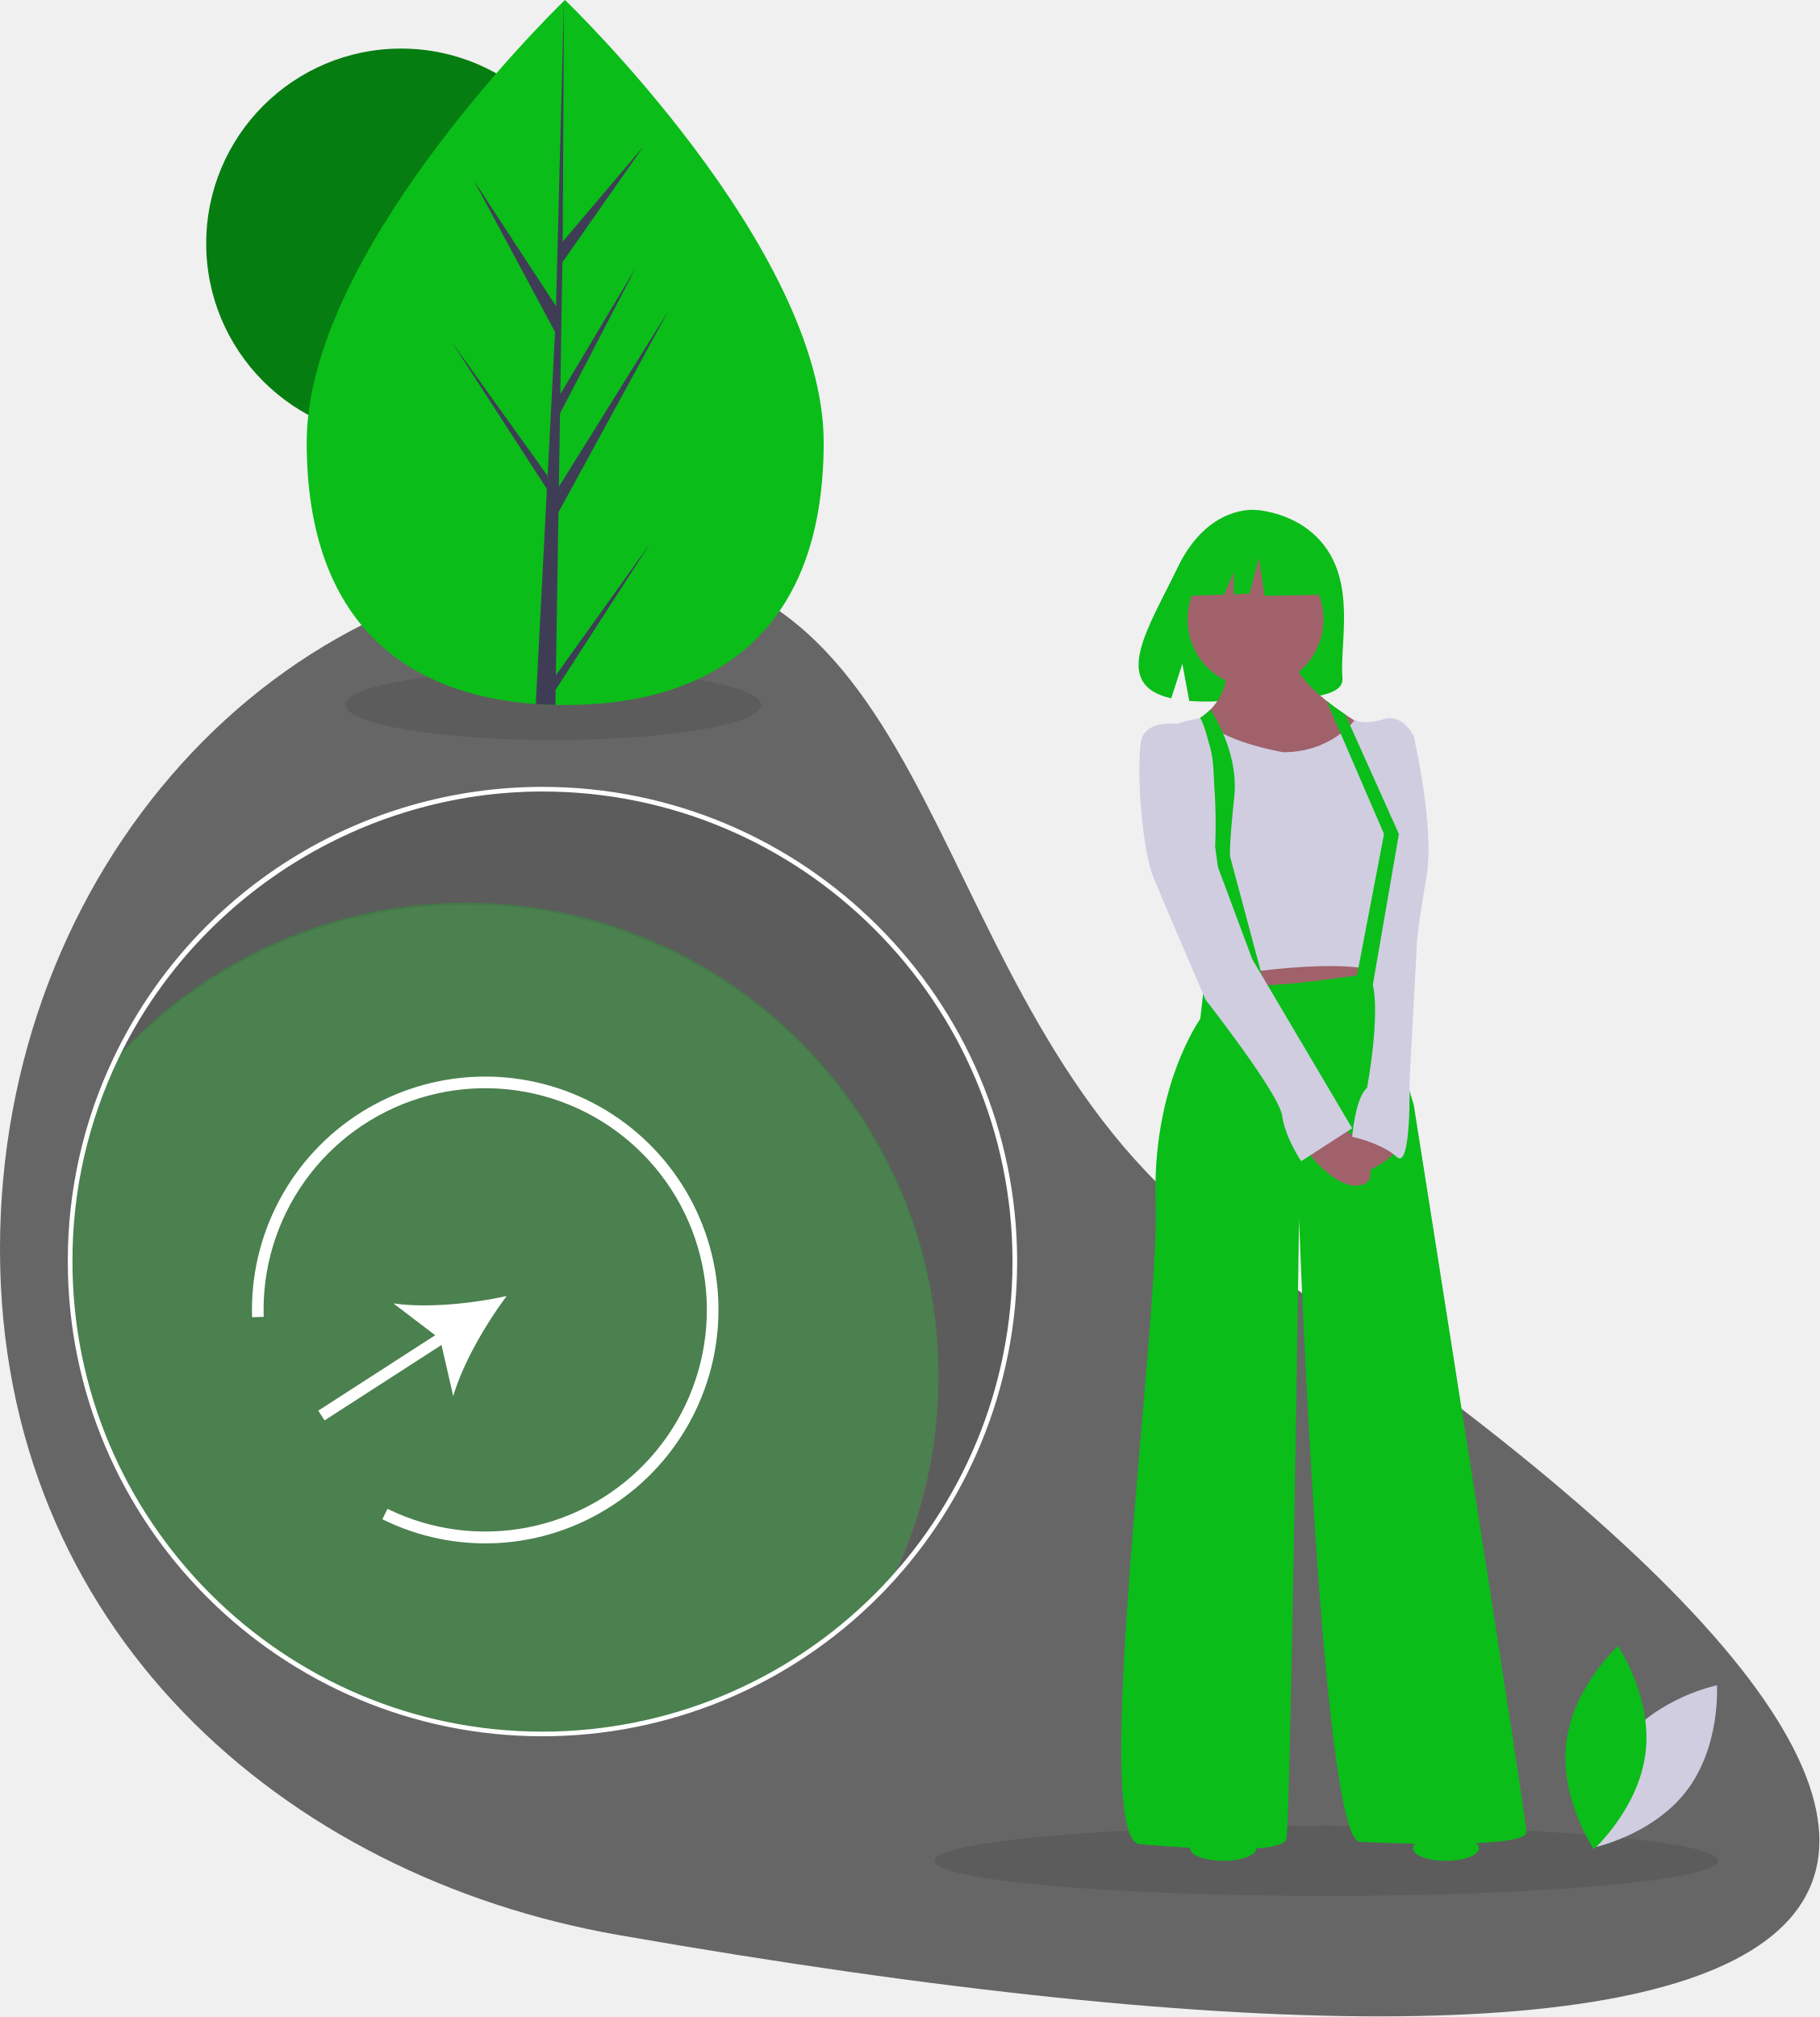
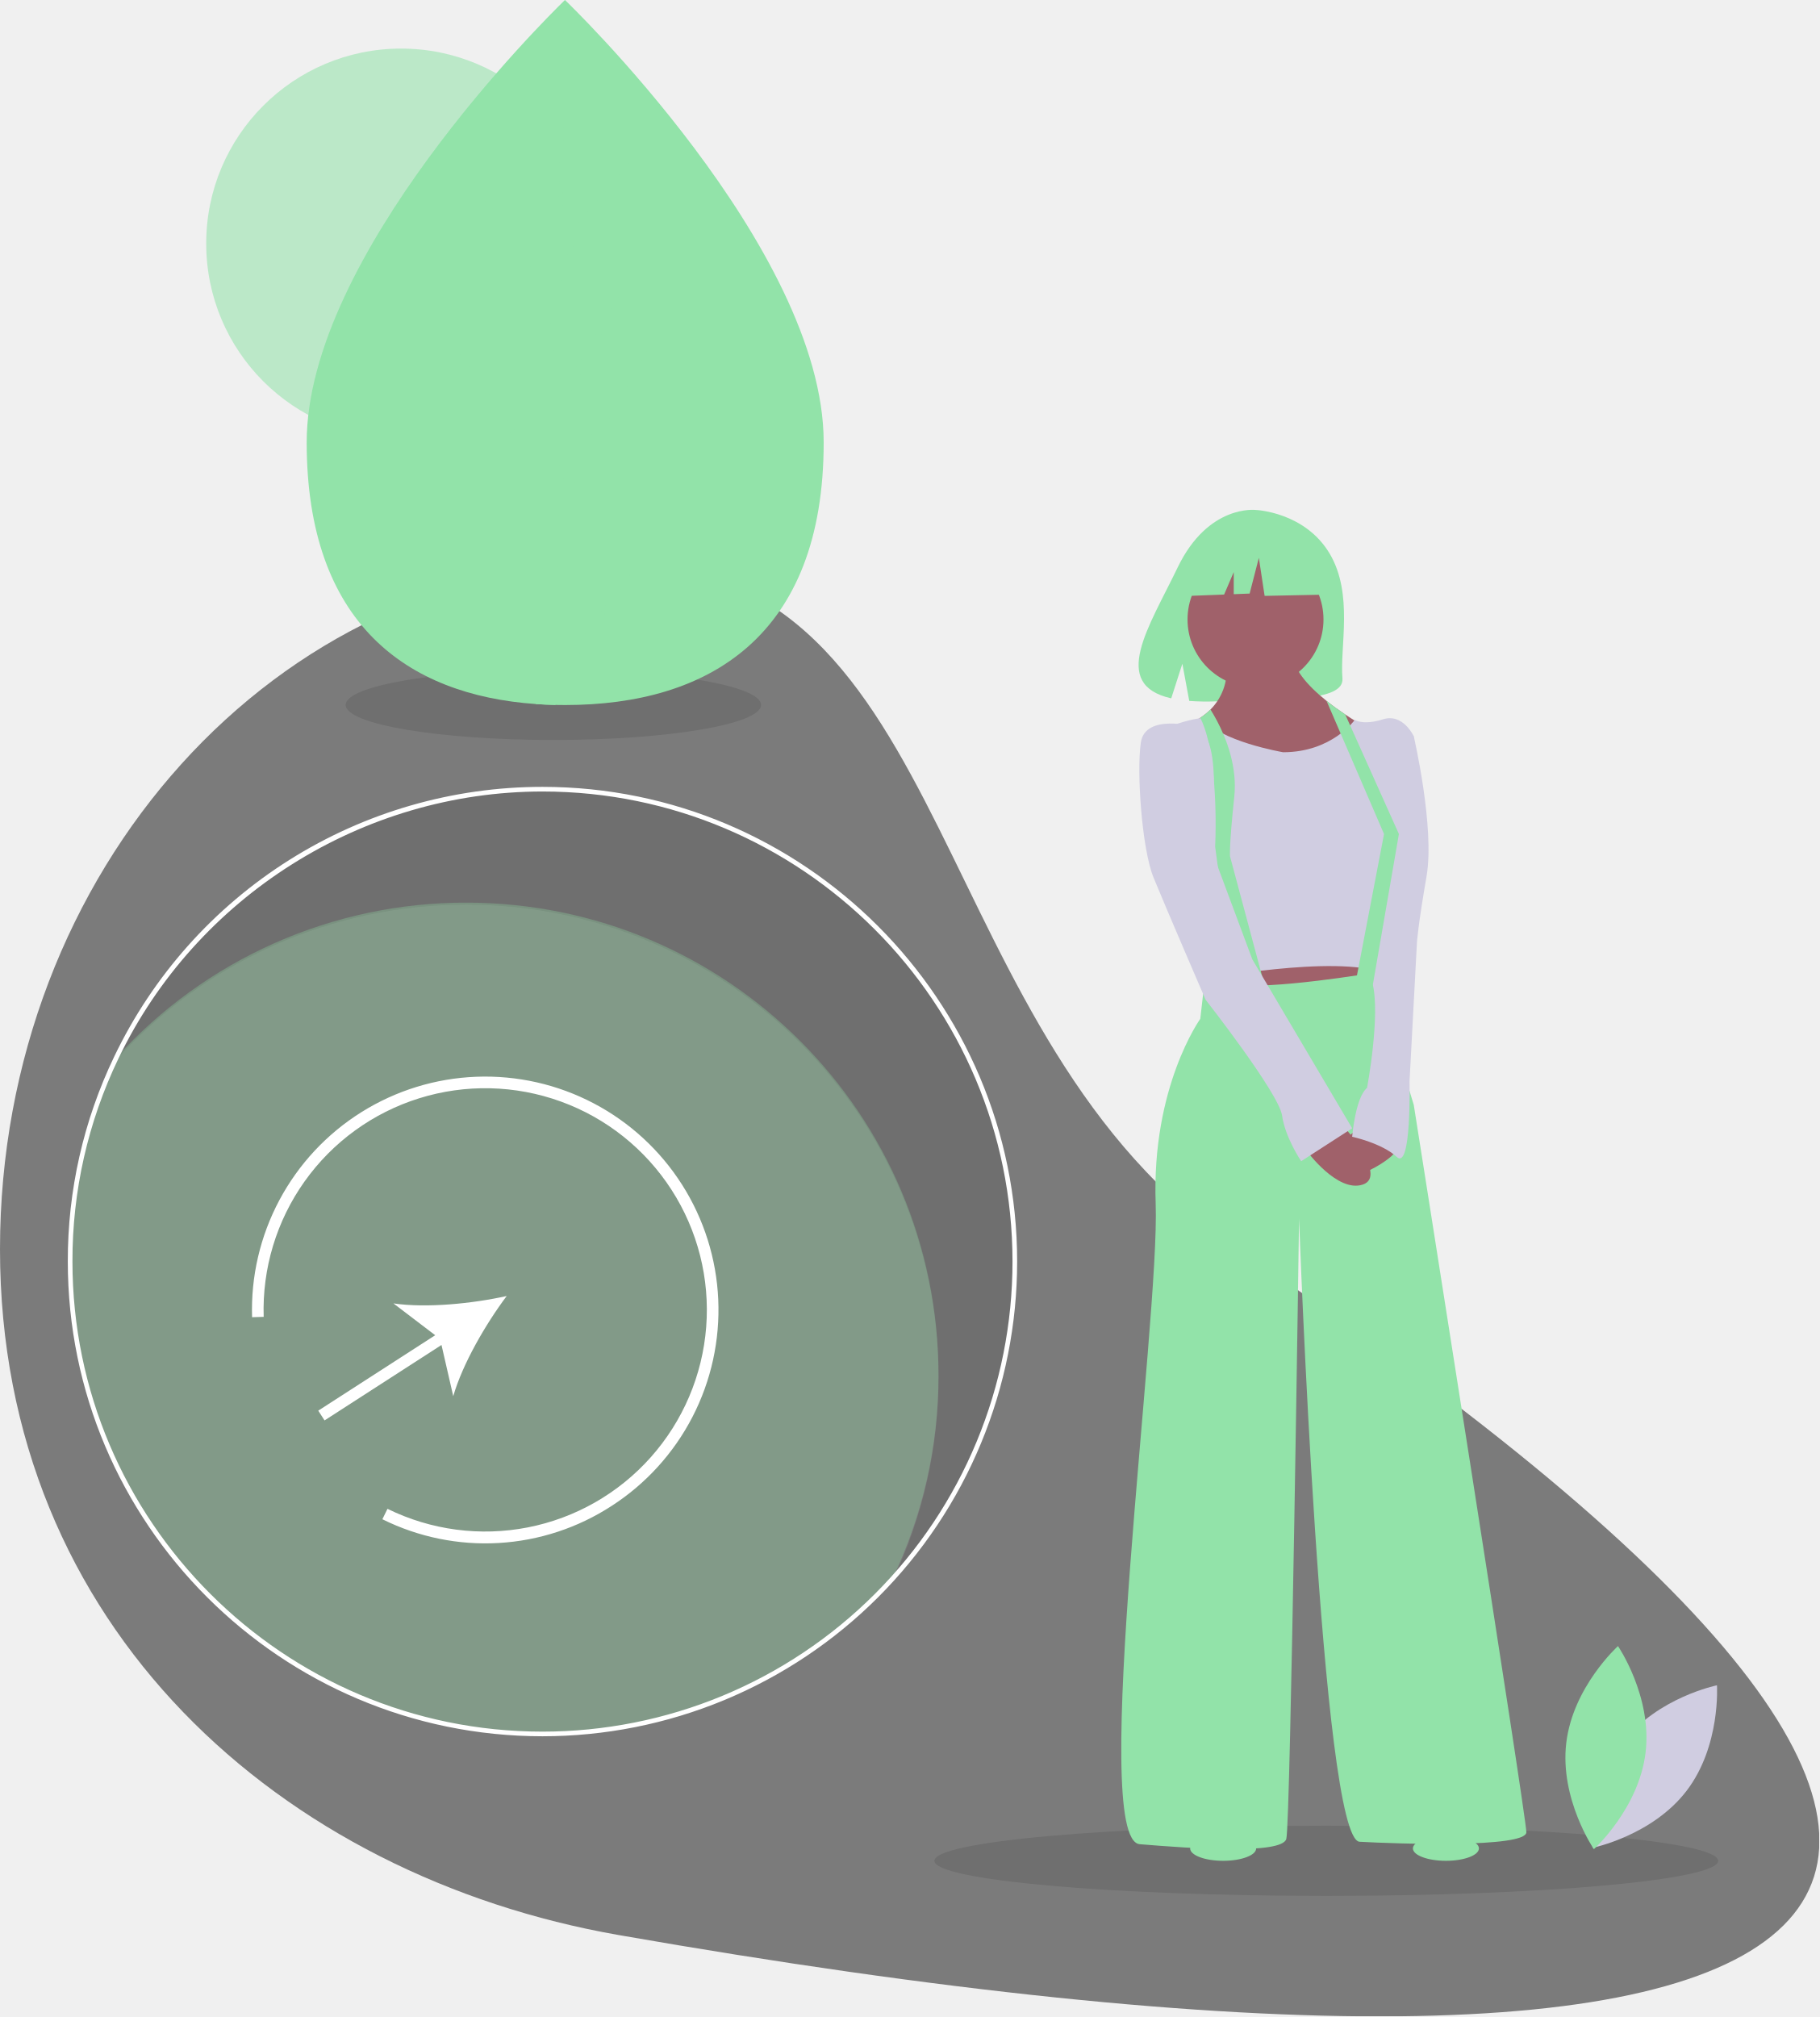
<svg xmlns="http://www.w3.org/2000/svg" width="784" height="869" viewBox="0 0 784 869" fill="none">
-   <g clip-path="url(#clip0_359_102)">
-     <path d="M533.24 538.196C960.679 824.193 821.76 930.762 266.62 833.7C121.57 808.34 0 701.399 0 538.196C0 374.994 119.37 242.692 266.62 242.692C413.87 242.692 397.6 447.44 533.24 538.196Z" fill="#666666" />
-     <path opacity="0.1" d="M571.456 816.814C664.715 816.814 740.315 810.05 740.315 801.706C740.315 793.362 664.715 786.597 571.456 786.597C478.197 786.597 402.597 793.362 402.597 801.706C402.597 810.05 478.197 816.814 571.456 816.814Z" fill="black" />
-     <path opacity="0.1" d="M238.428 318.814C287.857 318.814 327.928 312.05 327.928 303.706C327.928 295.362 287.857 288.598 238.428 288.598C188.998 288.598 148.928 295.362 148.928 303.706C148.928 312.05 188.998 318.814 238.428 318.814Z" fill="black" />
-     <path opacity="0.1" d="M233.737 340.899C195.335 340.891 157.715 351.748 125.221 372.214C92.728 392.68 66.687 421.921 50.107 456.559C69.166 435.504 92.43 418.681 118.396 407.178C144.363 395.675 172.454 389.748 200.854 389.779C313.252 389.779 404.374 480.901 404.374 593.3C404.42 623.708 397.622 653.736 384.484 681.16C418.509 643.754 437.33 594.985 437.257 544.419C437.257 432.021 346.135 340.899 233.737 340.899Z" fill="black" />
-     <path opacity="0.3" d="M404.374 592.411C404.42 622.819 397.622 652.848 384.484 680.271C365.425 701.326 342.161 718.149 316.195 729.652C290.228 741.155 262.137 747.082 233.737 747.051C121.339 747.051 30.217 655.929 30.217 543.53C30.171 513.122 36.969 483.094 50.107 455.67C69.166 434.615 92.43 417.792 118.396 406.289C144.363 394.786 172.454 388.859 200.854 388.891C313.252 388.891 404.374 480.013 404.374 592.411Z" fill="#0ABD19" />
-     <path d="M233.737 748.05C120.964 748.05 29.217 656.303 29.217 543.531C29.135 512.969 35.968 482.784 49.205 455.238C65.867 420.43 92.035 391.045 124.689 370.479C157.342 349.912 195.147 339.003 233.737 339.01C346.51 339.01 438.257 430.758 438.257 543.531C438.259 570.389 432.97 596.985 422.693 621.799C412.415 646.613 397.35 669.16 378.359 688.152C359.367 707.144 336.82 722.208 312.006 732.486C287.191 742.763 260.596 748.052 233.737 748.05ZM233.737 341.01C156.248 341.01 84.522 386.187 51.009 456.103C37.901 483.38 31.135 513.268 31.217 543.531C31.217 655.201 122.067 746.05 233.737 746.05C260.333 746.052 286.669 740.815 311.24 730.638C335.812 720.461 358.139 705.544 376.945 686.738C395.751 667.932 410.668 645.606 420.845 621.034C431.022 596.462 436.259 570.127 436.257 543.531C436.257 431.86 345.407 341.01 233.737 341.01Z" fill="white" />
-     <path d="M699.356 750.635C684.574 769.966 686.264 796.093 686.264 796.093C686.264 796.093 711.92 790.876 726.702 771.544C741.484 752.213 739.793 726.086 739.793 726.086C739.793 726.086 714.137 731.303 699.356 750.635Z" fill="#D0CDE1" />
-     <path d="M709.042 754.976C706.174 779.142 686.756 796.703 686.756 796.703C686.756 796.703 671.99 775.084 674.858 750.919C677.727 726.753 697.144 709.191 697.144 709.191C697.144 709.191 711.911 730.811 709.042 754.976Z" fill="#0ABD19" />
-     <path d="M172.828 188.89C219.208 188.89 256.807 151.291 256.807 104.911C256.807 58.53 219.208 20.931 172.828 20.931C126.447 20.931 88.849 58.53 88.849 104.911C88.849 151.291 126.447 188.89 172.828 188.89Z" fill="#067D10" />
-     <path d="M354.901 190.533C354.942 274.417 305.088 303.727 243.578 303.756C242.149 303.757 240.727 303.742 239.312 303.711C236.461 303.651 233.64 303.522 230.849 303.325C175.332 299.421 132.182 268.653 132.144 190.641C132.105 109.908 235.238 7.975 242.972 0.438C242.979 0.438 242.979 0.438 242.986 0.431C243.28 0.144 243.43 0 243.43 0C243.43 0 354.861 106.655 354.901 190.533Z" fill="#0ABD19" />
-     <path d="M239.518 290.927L280.226 233.991L239.418 297.175L239.312 303.711C236.461 303.651 233.64 303.522 230.849 303.325L235.197 219.405L235.162 218.755L235.237 218.632L235.651 210.702L194.679 147.4L235.771 204.762L235.874 206.443L239.159 143.038L204.079 77.621L239.584 131.895L242.972 0.438L242.986 0L242.986 0.431L242.462 104.099L277.326 62.984L242.316 113.027L241.421 169.8L273.981 115.301L241.295 178.147L240.798 209.715L288.052 133.854L240.618 220.728L239.518 290.927Z" fill="#3F3D56" />
-     <path d="M572.956 238.594C562.281 220.557 541.162 219.716 541.162 219.716C541.162 219.716 520.583 217.085 507.382 244.555C495.077 270.159 478.095 294.881 504.648 300.875L509.444 285.947L512.414 301.986C516.195 302.258 519.988 302.323 523.775 302.181C552.211 301.262 579.292 302.449 578.42 292.245C577.261 278.68 583.227 255.949 572.956 238.594Z" fill="#0ABD19" />
-     <path d="M525.862 407.843L528.608 435.301L592.22 428.437L593.593 407.843H525.862Z" fill="#A0616A" />
-     <path d="M518.998 422.945L517.167 438.962C517.167 438.962 496.116 468.251 497.946 518.592C499.777 568.933 469.115 792.72 491.081 794.55C513.048 796.381 552.405 799.127 554.236 792.262C556.067 785.398 559.728 524.999 559.728 524.999C559.728 524.999 569.338 792.587 585.813 793.502C602.289 794.418 657.663 796.248 657.663 789.384C657.663 782.519 609.153 476.031 609.153 476.031L601.373 450.403L593.593 418.826C593.593 418.826 545.083 427.064 531.812 423.86C518.54 420.657 518.998 422.945 518.998 422.945Z" fill="#0ABD19" />
-     <path d="M540.964 296.178C557.14 296.178 570.254 283.065 570.254 266.889C570.254 250.713 557.14 237.6 540.964 237.6C524.789 237.6 511.675 250.713 511.675 266.889C511.675 283.065 524.789 296.178 540.964 296.178Z" fill="#A0616A" />
-     <path d="M592.22 315.399L586.66 323.49L583.1 328.666L577.118 337.366L547.371 339.654C547.371 339.654 540.145 337.32 531.807 333.911C528.727 332.647 525.492 331.238 522.416 329.741C510.485 323.948 500.912 316.877 511.675 312.195C513.587 311.375 515.423 310.389 517.162 309.248C518.745 308.214 520.219 307.021 521.56 305.688C524.318 302.925 526.359 299.531 527.508 295.8C528.656 292.069 528.877 288.115 528.15 284.279L556.982 280.161C556.144 287.474 563.416 295.45 571.567 301.963C574.244 304.109 577.022 306.091 579.635 307.839C586.486 312.424 592.22 315.399 592.22 315.399Z" fill="#A0616A" />
-     <path d="M552.863 324.094C552.863 324.094 524.718 319.289 518.311 309.221C518.311 309.221 490.624 312.653 492.912 327.298C495.2 341.942 518.082 422.03 518.082 422.03C518.082 422.03 575.288 411.046 596.339 419.284L609.153 317.23C609.153 317.23 604.577 307.161 595.882 309.907C587.186 312.653 583.754 310.136 583.754 310.136C583.754 310.136 573.915 324.094 552.863 324.094Z" fill="#D0CDE1" />
-     <path d="M578.491 484.727C578.491 484.727 598.17 506.693 587.186 510.355C576.203 514.016 562.931 495.71 562.931 495.71L578.491 484.727Z" fill="#A0616A" />
-     <path d="M584.898 486.557C584.898 486.557 568.881 497.541 574.83 504.863C580.779 512.185 601.373 498.456 601.373 495.71C601.373 492.964 584.898 486.557 584.898 486.557Z" fill="#A0616A" />
-     <path d="M545.541 427.064L532.269 429.352L523.574 364.824C524.076 353.118 523.689 341.39 522.416 329.742C521.446 321.962 519.826 314.484 517.162 309.248C518.745 308.214 520.219 307.021 521.56 305.688C524.746 310.736 530.558 321.426 531.807 333.911C532.134 337.037 532.135 340.189 531.812 343.315C529.523 364.824 529.981 368.943 529.981 368.943L545.541 427.064Z" fill="#0ABD19" />
-     <path d="M514.879 313.111C514.879 313.111 493.37 307.161 491.539 319.975C489.709 332.789 491.997 365.74 497.031 378.096C502.065 390.452 519.455 430.725 519.455 430.725C519.455 430.725 551.033 470.997 552.406 480.608C553.778 490.218 560.643 500.286 560.643 500.286L582.61 486.1L539.591 413.334L520.828 362.994C520.828 362.994 528.608 317.23 514.879 313.111Z" fill="#D0CDE1" />
-     <path d="M599.085 314.941L609.153 317.23C609.153 317.23 618.306 356.587 614.645 377.638C610.984 398.69 610.526 406.012 610.526 406.012L607.323 465.963C607.323 465.963 608.238 504.405 601.831 498.456C595.424 492.507 582.61 489.761 582.61 489.761C582.61 489.761 583.983 472.828 589.017 468.709C589.017 468.709 594.966 437.132 591.305 423.403C587.644 409.673 599.085 314.941 599.085 314.941Z" fill="#D0CDE1" />
-     <path d="M602.746 359.333L591.076 426.835L583.983 423.86L596.339 359.333L583.1 328.666L571.567 301.963C574.244 304.109 577.022 306.091 579.635 307.839L586.66 323.49L602.746 359.333Z" fill="#0ABD19" />
-     <path d="M568.236 236.855L547.372 225.926L518.559 230.397L512.598 256.726L527.437 256.155L531.583 246.482V255.996L538.43 255.732L542.404 240.332L544.888 256.726L569.23 256.229L568.236 236.855Z" fill="#0ABD19" />
-     <path d="M527.019 801.706C534.873 801.706 541.239 799.319 541.239 796.374C541.239 793.429 534.873 791.041 527.019 791.041C519.166 791.041 512.8 793.429 512.8 796.374C512.8 799.319 519.166 801.706 527.019 801.706Z" fill="#0ABD19" />
-     <path d="M623.003 801.706C630.856 801.706 637.222 799.319 637.222 796.374C637.222 793.429 630.856 791.041 623.003 791.041C615.149 791.041 608.783 793.429 608.783 796.374C608.783 799.319 615.149 801.706 623.003 801.706Z" fill="#0ABD19" />
-     <path d="M263.546 648.795C249 658.26 232.238 663.769 214.913 664.778C197.589 665.788 180.3 662.262 164.754 654.549L166.955 650.059C185.694 659.265 206.933 662.076 227.422 658.063C247.91 654.049 266.519 643.433 280.399 627.838C294.28 612.242 302.668 592.528 304.279 571.713C305.89 550.897 300.635 530.127 289.319 512.582C278.003 495.037 261.249 481.683 241.623 474.566C221.996 467.448 200.577 466.958 180.645 473.17C160.713 479.383 143.366 491.956 131.259 508.966C119.153 525.975 112.954 546.483 113.611 567.35L108.613 567.503C108.059 549.946 112.117 532.549 120.382 517.048C128.648 501.548 140.831 488.484 155.719 479.159C170.606 469.835 187.678 464.575 205.231 463.905C222.785 463.234 240.208 467.176 255.764 475.338C271.319 483.5 284.464 495.596 293.887 510.421C303.311 525.246 308.684 542.282 309.471 559.831C310.258 577.38 306.432 594.829 298.374 610.439C290.316 626.048 278.308 639.273 263.546 648.795Z" fill="white" />
-     <path d="M218.318 558.375C203.532 561.648 183.855 563.642 169.517 561.56L187.516 575.266L137.128 607.765L139.838 611.967L190.226 579.468L195.292 601.522C199.308 587.602 209.241 570.499 218.318 558.375Z" fill="white" />
+   <g clip-path="url(#clip0_424_3450)">
+     <mask id="mask0_424_3450" style="mask-type:luminance" maskUnits="userSpaceOnUse" x="0" y="0" width="784" height="869">
+       <path d="M783.928 0H0V868.734H783.928V0Z" fill="white" />
+     </mask>
+     <g mask="url(#mask0_424_3450)">
+       <path d="M533.24 538.196C960.679 824.193 821.76 930.762 266.62 833.7C121.57 808.34 0 701.399 0 538.196C0 374.994 119.37 242.692 266.62 242.692C413.87 242.692 397.6 447.44 533.24 538.196Z" fill="#7B7B7B" />
+       <path opacity="0.1" d="M571.456 816.814C664.715 816.814 740.315 810.05 740.315 801.706C740.315 793.362 664.715 786.597 571.456 786.597C478.197 786.597 402.597 793.362 402.597 801.706C402.597 810.05 478.197 816.814 571.456 816.814Z" fill="black" />
+       <path opacity="0.1" d="M238.428 318.814C287.857 318.814 327.928 312.05 327.928 303.706C327.928 295.362 287.857 288.598 238.428 288.598C188.998 288.598 148.928 295.362 148.928 303.706C148.928 312.05 188.998 318.814 238.428 318.814Z" fill="black" />
+       <path opacity="0.1" d="M233.737 340.899C195.335 340.891 157.715 351.748 125.221 372.214C92.727 392.68 66.686 421.921 50.106 456.559C69.165 435.504 92.43 418.681 118.396 407.178C144.363 395.675 172.454 389.748 200.854 389.779C313.252 389.779 404.374 480.901 404.374 593.3C404.42 623.708 397.622 653.736 384.484 681.16C418.509 643.754 437.33 594.985 437.257 544.419C437.257 432.021 346.135 340.899 233.737 340.899Z" fill="black" />
+       <path opacity="0.3" d="M404.374 592.411C404.42 622.819 397.622 652.848 384.484 680.271C365.425 701.326 342.161 718.149 316.195 729.652C290.228 741.155 262.137 747.082 233.737 747.051C121.339 747.051 30.217 655.929 30.217 543.53C30.171 513.122 36.969 483.094 50.107 455.67C69.166 434.615 92.43 417.792 118.396 406.289C144.363 394.786 172.454 388.859 200.854 388.891C313.252 388.891 404.374 480.013 404.374 592.411Z" fill="#92E3A9" />
+       <path d="M233.737 748.05C120.964 748.05 29.216 656.303 29.216 543.531C29.134 512.969 35.968 482.784 49.205 455.238C65.867 420.43 92.035 391.045 124.689 370.479C157.342 349.912 195.147 339.003 233.737 339.01C346.51 339.01 438.257 430.758 438.257 543.531C438.259 570.389 432.97 596.985 422.693 621.799C412.415 646.613 397.35 669.16 378.359 688.152C359.367 707.144 336.82 722.208 312.006 732.486C287.191 742.763 260.596 748.052 233.737 748.05ZM233.737 341.01C156.248 341.01 84.522 386.187 51.008 456.103C37.901 483.38 31.135 513.268 31.216 543.531C31.216 655.201 122.067 746.05 233.737 746.05C260.333 746.052 286.669 740.815 311.24 730.638C335.812 720.461 358.139 705.544 376.945 686.738C395.751 667.932 410.668 645.606 420.845 621.034C431.022 596.462 436.259 570.127 436.257 543.531C436.257 431.86 345.407 341.01 233.737 341.01Z" fill="white" />
+       <path d="M699.356 750.635C684.574 769.966 686.264 796.093 686.264 796.093C686.264 796.093 711.92 790.876 726.702 771.544C741.484 752.213 739.793 726.086 739.793 726.086C739.793 726.086 714.137 731.303 699.356 750.635Z" fill="#D0CDE1" />
+       <path d="M709.042 754.976C706.174 779.142 686.756 796.703 686.756 796.703C686.756 796.703 671.99 775.084 674.858 750.919C677.727 726.753 697.144 709.191 697.144 709.191C697.144 709.191 711.911 730.811 709.042 754.976Z" fill="#92E3A9" />
+       <path d="M172.828 188.89C219.208 188.89 256.807 151.291 256.807 104.911C256.807 58.53 219.208 20.931 172.828 20.931C126.447 20.931 88.849 58.53 88.849 104.911C88.849 151.291 126.447 188.89 172.828 188.89Z" fill="#92E3A9" fill-opacity="0.56" />
+       <path d="M354.901 190.533C354.942 274.417 305.088 303.727 243.578 303.756C242.149 303.757 240.727 303.742 239.312 303.711C236.461 303.651 233.64 303.522 230.849 303.325C175.332 299.421 132.182 268.653 132.144 190.641C132.105 109.908 235.238 7.975 242.972 0.438C242.979 0.438 242.979 0.438 242.986 0.431C243.28 0.144 243.43 0 243.43 0C243.43 0 354.861 106.655 354.901 190.533Z" fill="#92E3A9" />
+       <path d="M239.518 290.927L280.226 233.991L239.418 297.175L239.312 303.711C236.461 303.651 233.64 303.522 230.849 303.325L235.197 219.405L235.162 218.755L235.237 218.632L235.651 210.702L194.679 147.4L235.771 204.762L235.874 206.443L239.159 143.038L204.079 77.621L239.584 131.895L242.972 0.438L242.986 0V0.431L242.462 104.099L277.326 62.984L242.316 113.027L241.421 169.8L273.981 115.301L241.295 178.147L240.798 209.715L288.052 133.854L240.618 220.728L239.518 290.927Z" fill="#92E3A9" />
+       <path d="M572.956 238.594C562.281 220.557 541.162 219.716 541.162 219.716C541.162 219.716 520.583 217.085 507.382 244.555C495.077 270.159 478.095 294.881 504.648 300.875L509.444 285.947L512.414 301.986C516.195 302.258 519.988 302.323 523.775 302.181C552.211 301.262 579.292 302.449 578.42 292.245C577.261 278.68 583.227 255.949 572.956 238.594Z" fill="#92E3A9" />
+       <path d="M525.862 407.843L528.608 435.301L592.22 428.437L593.593 407.843H525.862Z" fill="#A0616A" />
+       <path d="M518.998 422.945L517.167 438.962C517.167 438.962 496.116 468.251 497.946 518.592C499.777 568.933 469.115 792.72 491.081 794.55C513.048 796.381 552.405 799.127 554.236 792.262C556.067 785.398 559.728 524.999 559.728 524.999C559.728 524.999 569.338 792.587 585.813 793.502C602.289 794.418 657.663 796.248 657.663 789.384C657.663 782.519 609.153 476.031 609.153 476.031L601.373 450.403L593.593 418.826C593.593 418.826 545.083 427.064 531.812 423.86C518.54 420.657 518.998 422.945 518.998 422.945Z" fill="#92E3A9" />
+       <path d="M540.964 296.178C557.14 296.178 570.254 283.065 570.254 266.889C570.254 250.713 557.14 237.6 540.964 237.6C524.789 237.6 511.675 250.713 511.675 266.889C511.675 283.065 524.789 296.178 540.964 296.178Z" fill="#A0616A" />
+       <path d="M592.22 315.399L586.66 323.49L583.1 328.666L577.118 337.366L547.371 339.654C547.371 339.654 540.145 337.32 531.807 333.911C528.727 332.647 525.492 331.238 522.416 329.741C510.485 323.948 500.912 316.877 511.675 312.195C513.587 311.375 515.423 310.389 517.162 309.248C518.745 308.214 520.219 307.021 521.56 305.688C524.318 302.925 526.359 299.531 527.508 295.8C528.656 292.069 528.877 288.115 528.15 284.279L556.982 280.161C556.144 287.474 563.416 295.45 571.567 301.963C574.244 304.109 577.022 306.091 579.635 307.839C586.486 312.424 592.22 315.399 592.22 315.399Z" fill="#A0616A" />
+       <path d="M552.863 324.094C552.863 324.094 524.718 319.289 518.311 309.221C518.311 309.221 490.624 312.653 492.912 327.298C495.2 341.942 518.082 422.03 518.082 422.03C518.082 422.03 575.288 411.046 596.339 419.284L609.153 317.23C609.153 317.23 604.577 307.161 595.882 309.907C587.186 312.653 583.754 310.136 583.754 310.136C583.754 310.136 573.915 324.094 552.863 324.094Z" fill="#D0CDE1" />
+       <path d="M578.491 484.727C578.491 484.727 598.17 506.693 587.186 510.355C576.203 514.016 562.931 495.71 562.931 495.71L578.491 484.727Z" fill="#A0616A" />
+       <path d="M584.899 486.557C584.899 486.557 568.882 497.541 574.831 504.863C580.78 512.185 601.373 498.456 601.373 495.71C601.373 492.964 584.899 486.557 584.899 486.557Z" fill="#A0616A" />
+       <path d="M545.541 427.064L532.269 429.352L523.574 364.824C524.076 353.118 523.689 341.39 522.416 329.742C521.446 321.962 519.826 314.484 517.162 309.248C518.745 308.214 520.219 307.021 521.56 305.688C524.746 310.736 530.558 321.426 531.807 333.911C532.134 337.037 532.135 340.189 531.812 343.315C529.523 364.824 529.981 368.943 529.981 368.943L545.541 427.064Z" fill="#92E3A9" />
+       <path d="M514.879 313.111C514.879 313.111 493.37 307.161 491.539 319.975C489.709 332.789 491.997 365.74 497.031 378.096C502.065 390.452 519.455 430.725 519.455 430.725C519.455 430.725 551.033 470.997 552.406 480.608C553.778 490.218 560.643 500.286 560.643 500.286L582.61 486.1L539.591 413.334L520.828 362.994C520.828 362.994 528.608 317.23 514.879 313.111Z" fill="#D0CDE1" />
+       <path d="M599.085 314.941L609.153 317.23C609.153 317.23 618.306 356.587 614.645 377.638C610.984 398.69 610.526 406.012 610.526 406.012L607.323 465.963C607.323 465.963 608.238 504.405 601.831 498.456C595.424 492.507 582.61 489.761 582.61 489.761C582.61 489.761 583.983 472.828 589.017 468.709C589.017 468.709 594.966 437.132 591.305 423.403C587.644 409.673 599.085 314.941 599.085 314.941Z" fill="#D0CDE1" />
+       <path d="M602.746 359.333L591.076 426.835L583.983 423.86L596.339 359.333L583.1 328.666L571.567 301.963C574.244 304.109 577.022 306.091 579.635 307.839L586.66 323.49L602.746 359.333Z" fill="#92E3A9" />
+       <path d="M568.236 236.855L547.372 225.926L518.559 230.397L512.598 256.726L527.437 256.155L531.583 246.482V255.996L538.43 255.732L542.404 240.332L544.888 256.726L569.23 256.229L568.236 236.855Z" fill="#92E3A9" />
+       <path d="M527.019 801.706C534.873 801.706 541.239 799.319 541.239 796.374C541.239 793.429 534.873 791.041 527.019 791.041C519.166 791.041 512.8 793.429 512.8 796.374C512.8 799.319 519.166 801.706 527.019 801.706Z" fill="#92E3A9" />
+       <path d="M623.003 801.706C630.856 801.706 637.222 799.319 637.222 796.374C637.222 793.429 630.856 791.041 623.003 791.041C615.149 791.041 608.783 793.429 608.783 796.374C608.783 799.319 615.149 801.706 623.003 801.706Z" fill="#92E3A9" />
+       <path d="M263.546 648.795C249 658.26 232.238 663.769 214.913 664.778C197.589 665.788 180.3 662.262 164.754 654.549L166.955 650.059C185.694 659.265 206.933 662.076 227.422 658.063C247.91 654.049 266.519 643.433 280.399 627.838C294.28 612.242 302.668 592.528 304.279 571.713C305.89 550.897 300.635 530.127 289.319 512.582C278.003 495.037 261.249 481.683 241.623 474.566C221.996 467.448 200.577 466.958 180.645 473.17C160.713 479.383 143.366 491.956 131.259 508.966C119.153 525.975 112.954 546.483 113.611 567.35L108.613 567.503C108.059 549.946 112.117 532.549 120.382 517.048C128.648 501.548 140.831 488.484 155.719 479.159C170.606 469.835 187.678 464.575 205.231 463.905C222.785 463.234 240.208 467.176 255.764 475.338C271.319 483.5 284.464 495.596 293.887 510.421C303.311 525.246 308.684 542.282 309.471 559.831C310.258 577.38 306.432 594.829 298.374 610.439C290.316 626.048 278.308 639.273 263.546 648.795Z" fill="white" />
+       <path d="M218.318 558.375C203.532 561.648 183.855 563.642 169.517 561.56L187.516 575.266L137.128 607.765L139.838 611.967L190.226 579.468L195.292 601.522C199.308 587.602 209.241 570.499 218.318 558.375Z" fill="white" />
+     </g>
  </g>
  <defs>
-     <clipPath id="clip0_359_102">
-       <rect width="783.928" height="868.734" fill="white" />
+     <clipPath id="clip0_424_3450">
+       <rect width="784" height="869" fill="white" />
    </clipPath>
  </defs>
</svg>
